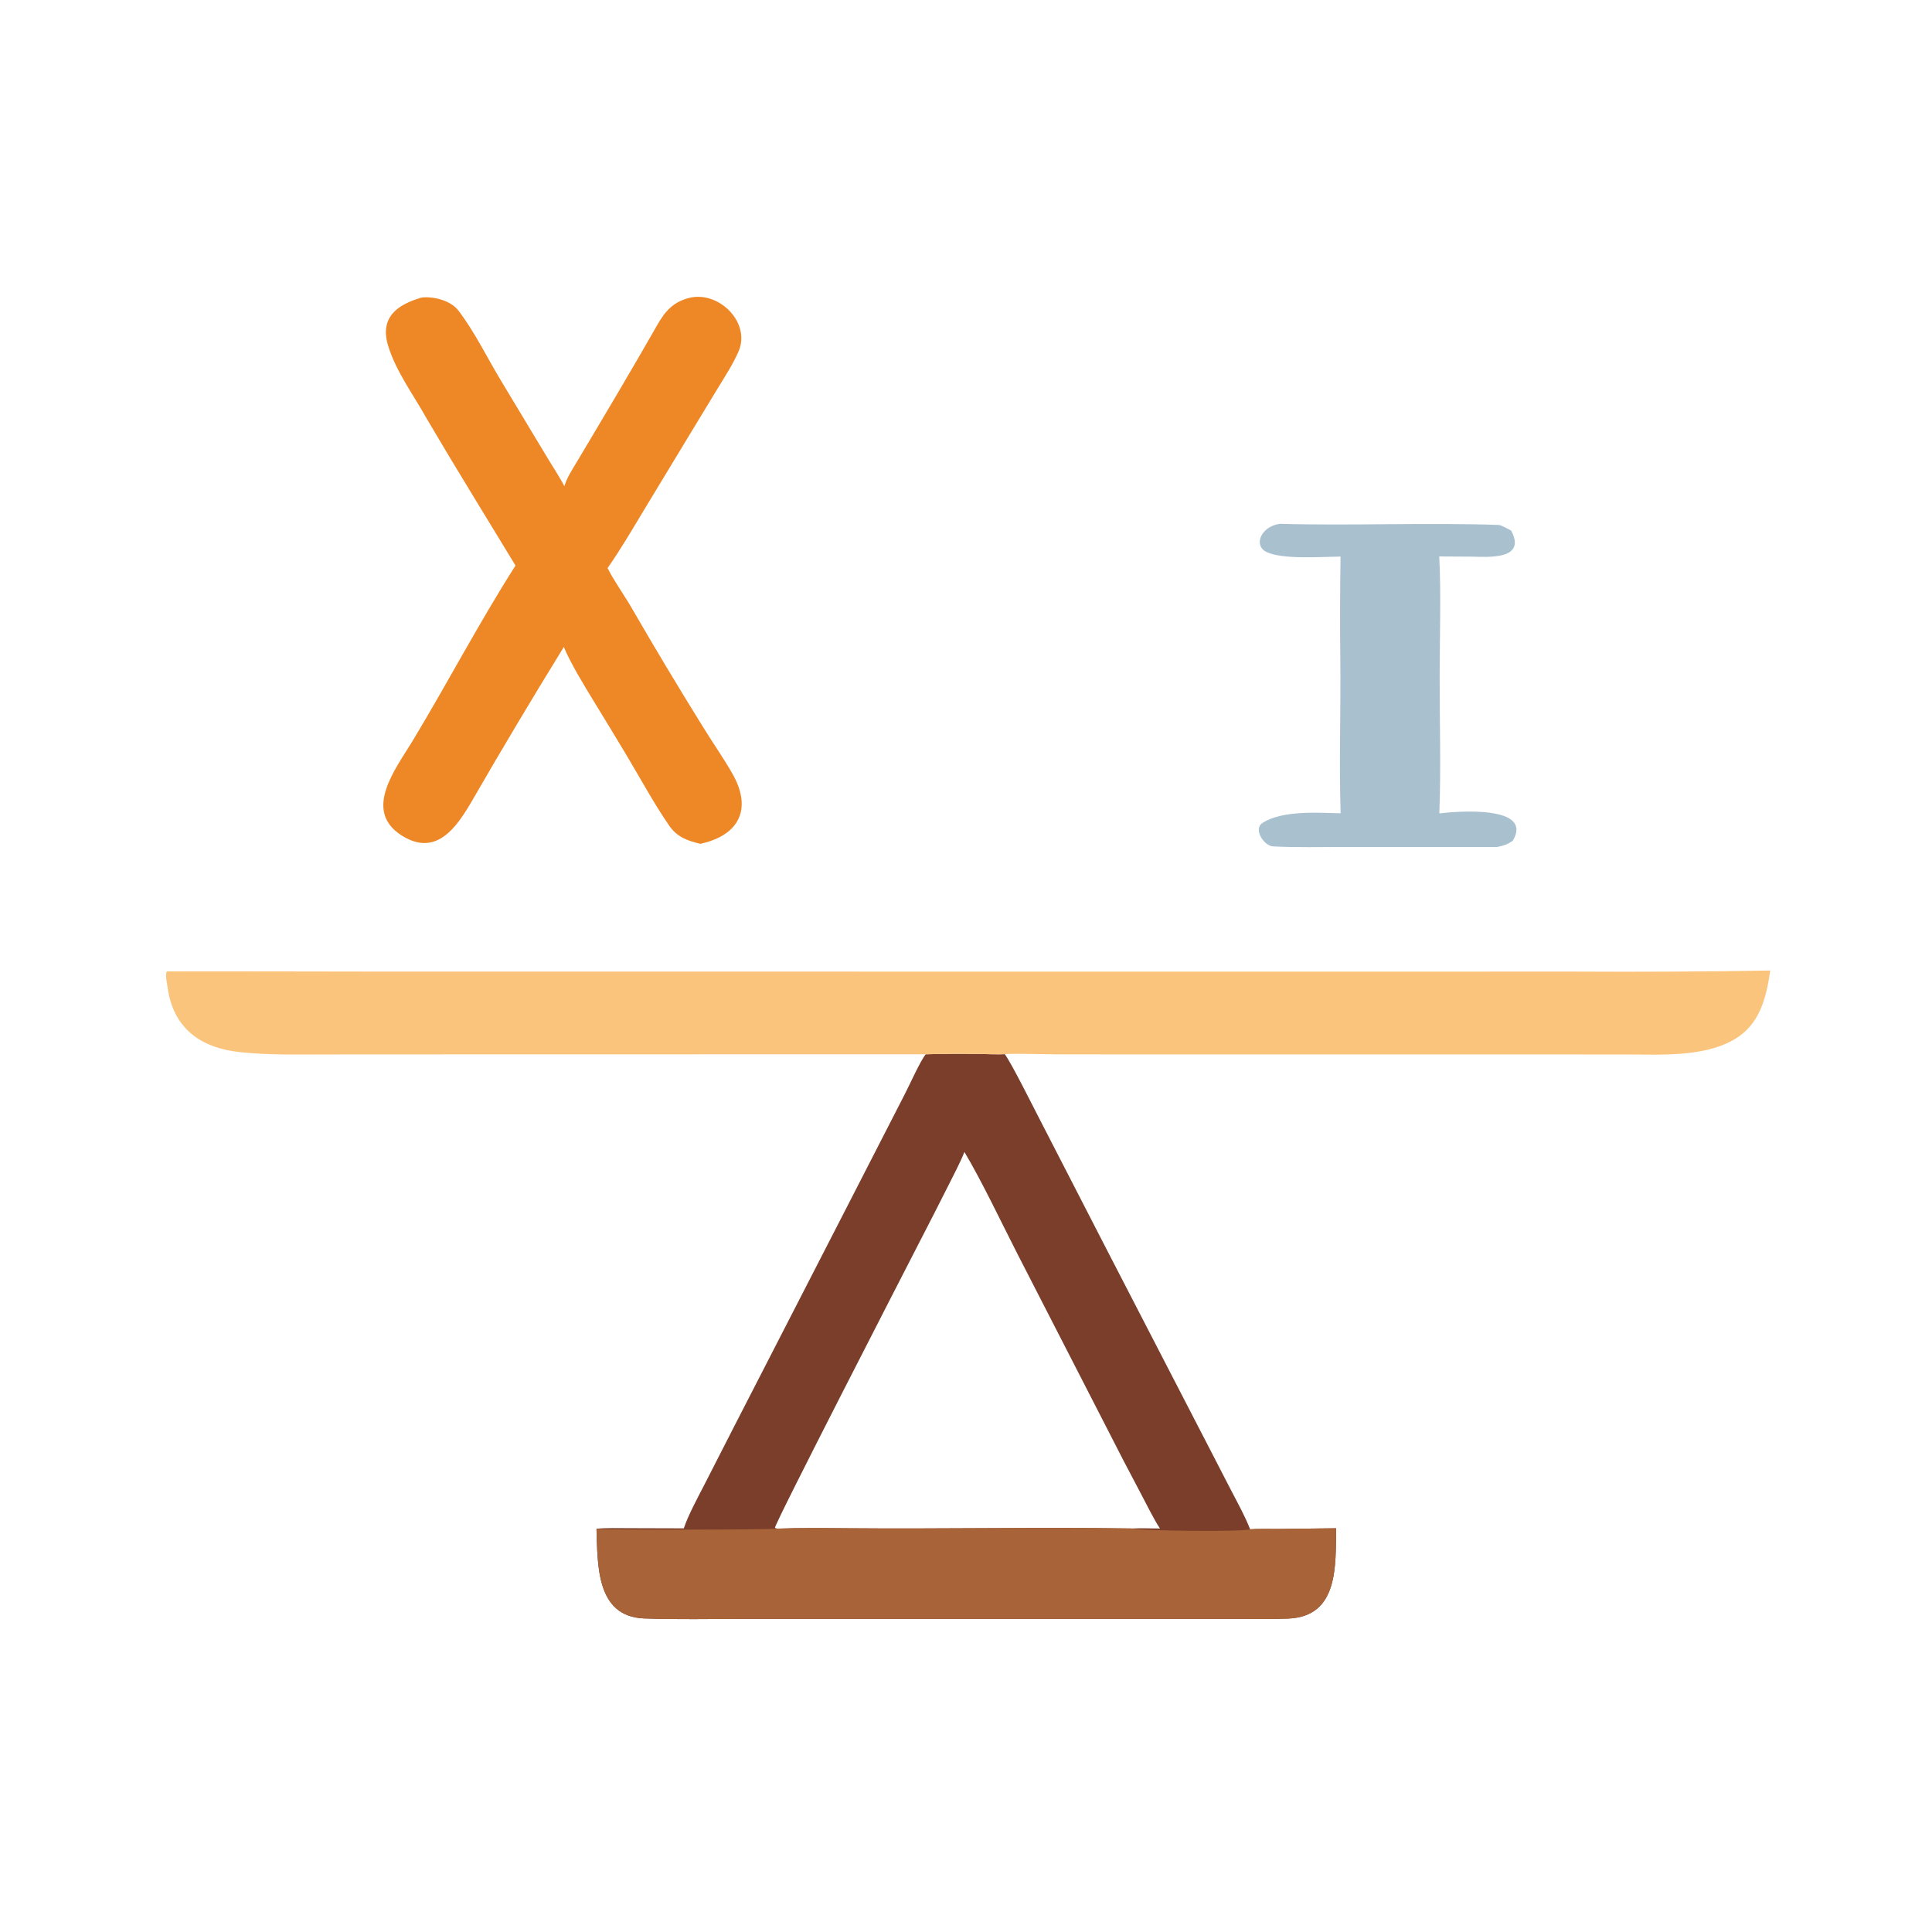
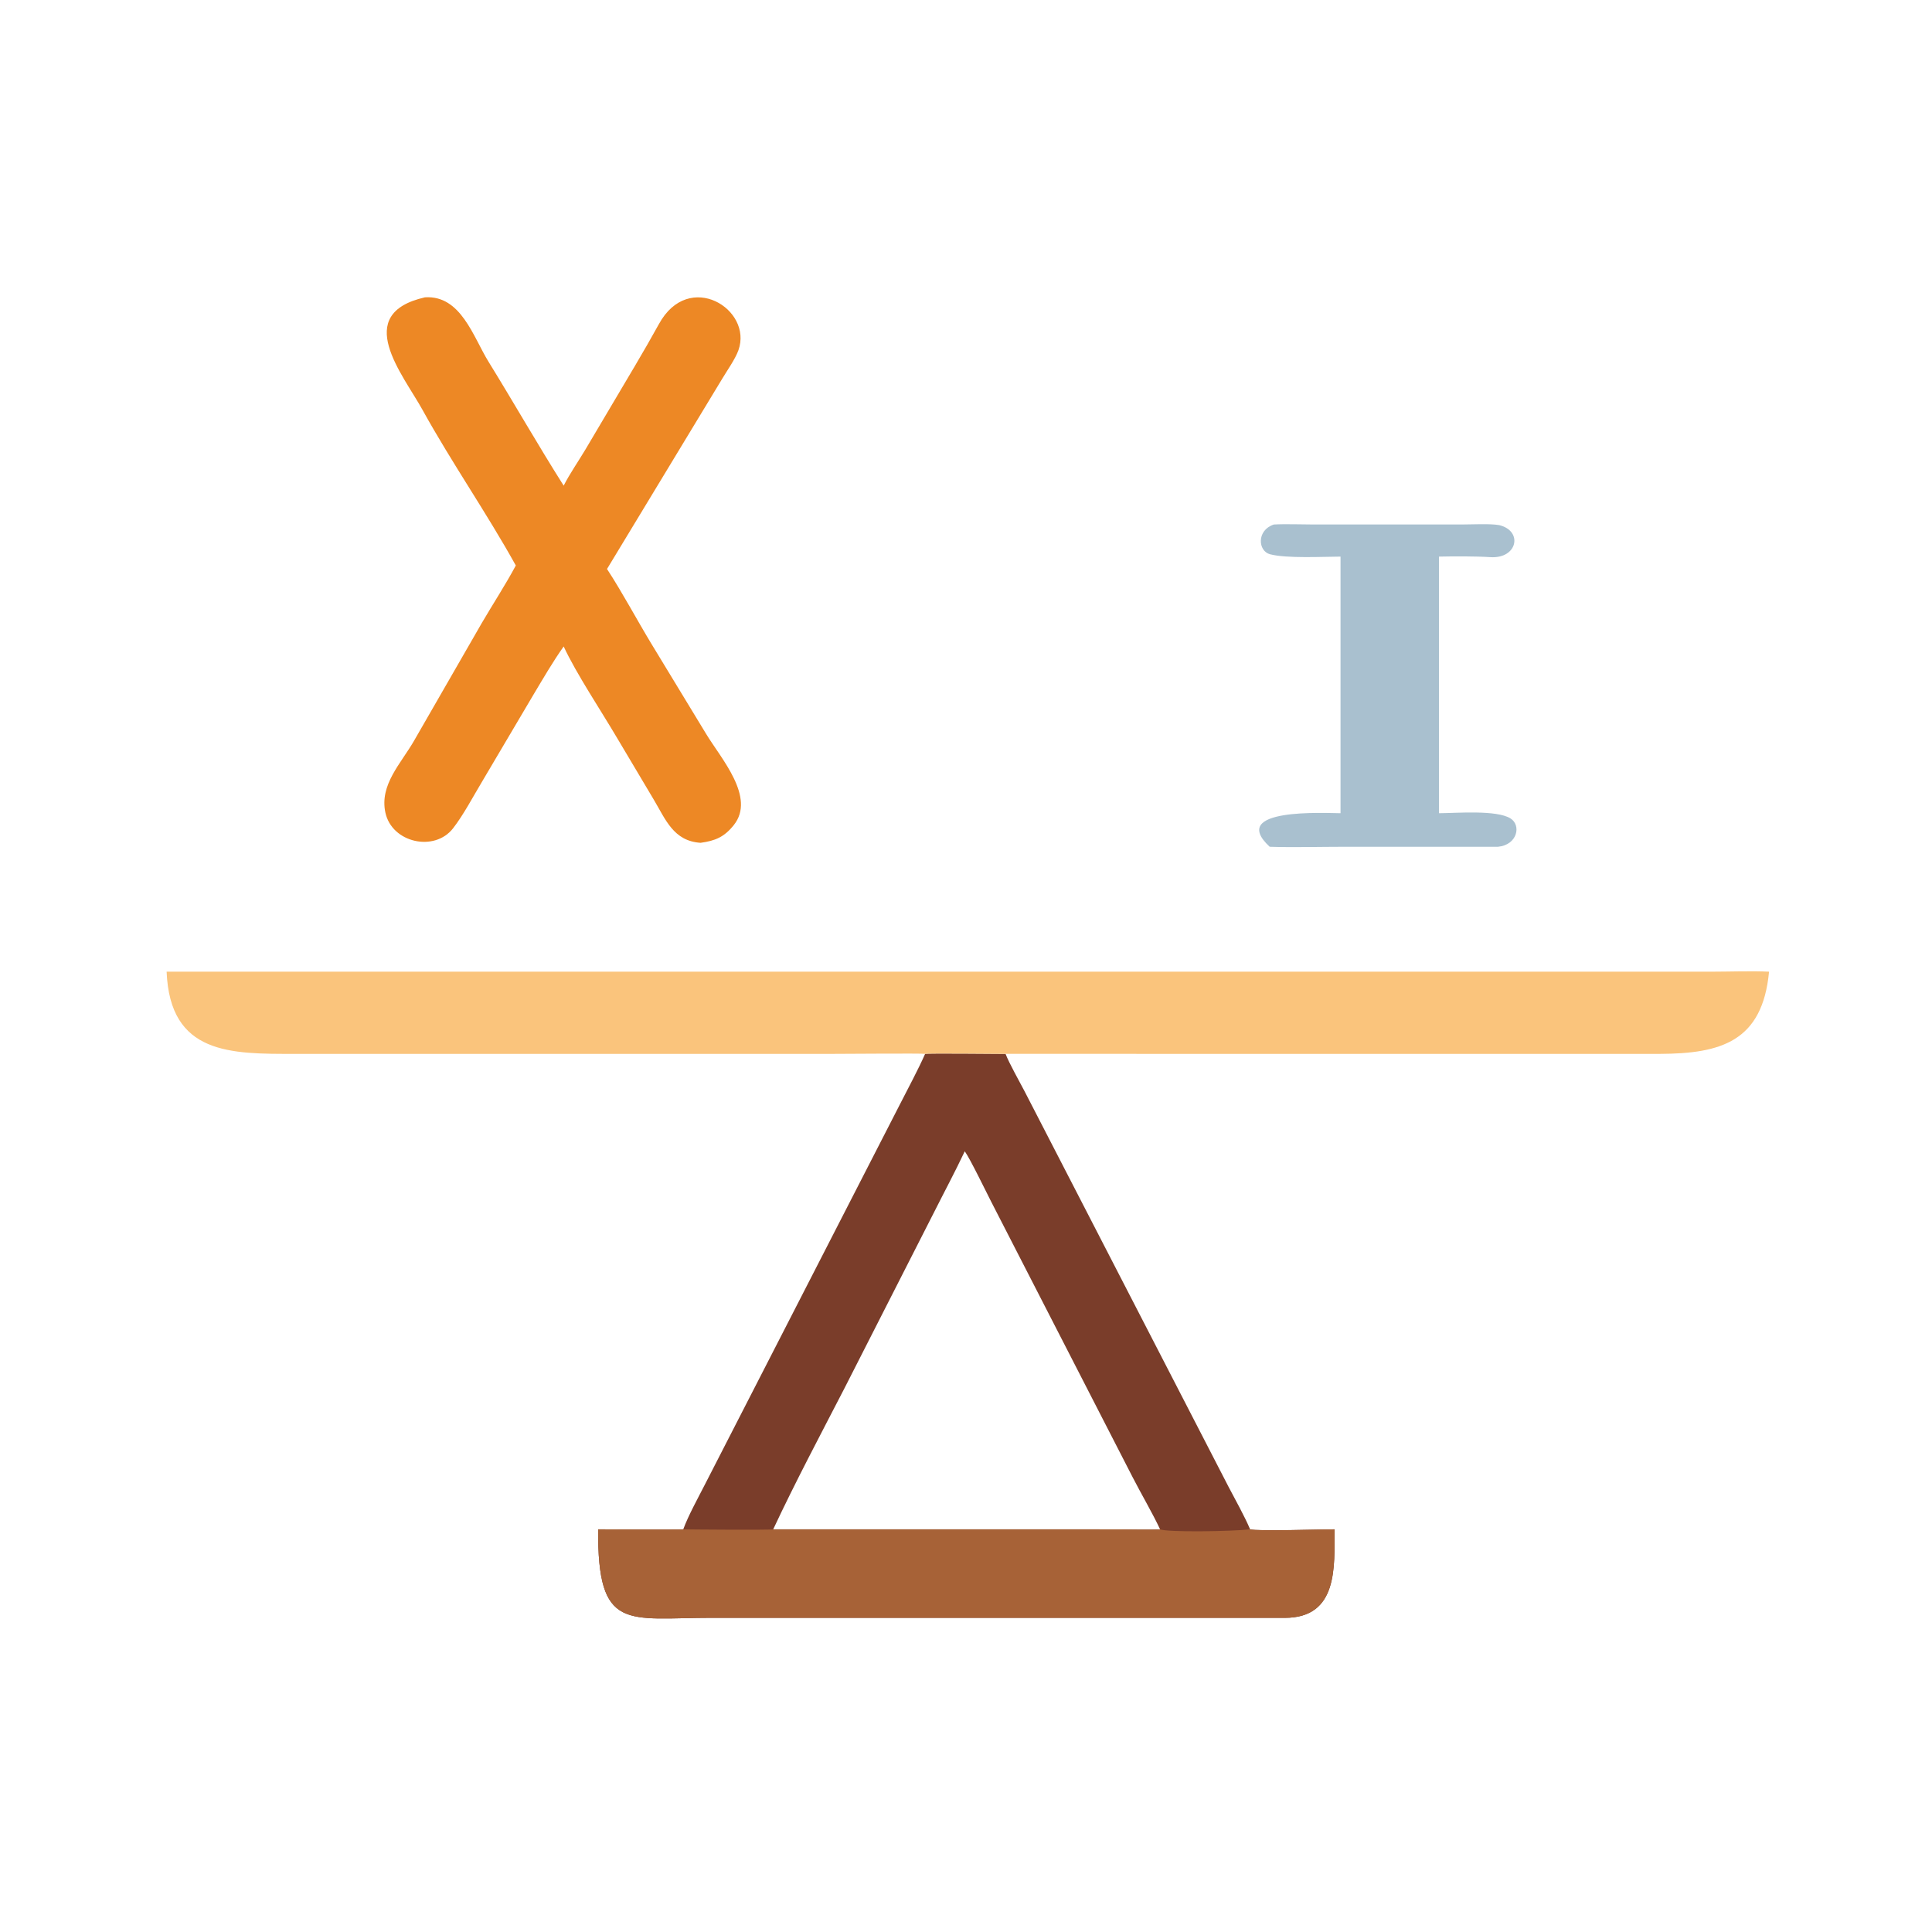
- <svg xmlns="http://www.w3.org/2000/svg" version="1.1" style="display: block;" viewBox="0 0 2048 2048" width="512" height="512" preserveAspectRatio="none">
-   <path transform="translate(0,0)" fill="rgb(123,62,43)" d="M 981.281 1117.59 C 1000.18 1117.01 1019.09 1116.9 1038 1117.25 C 1043.37 1117.31 1060.38 1117.91 1065.1 1117.44 C 1071.81 1126.34 1094.4 1171.55 1100.43 1183.22 L 1177.3 1332.59 L 1276.81 1525.15 L 1305 1579.75 C 1312.22 1593.68 1319.43 1606.44 1325.2 1621.1 C 1333.04 1620.44 1346.62 1620.83 1354.83 1620.76 L 1416.36 1620.03 C 1415.68 1658.7 1419.48 1713.55 1365.7 1715.74 C 1350.02 1716.38 1334.36 1716.09 1318.66 1716.07 L 1240.31 1716.04 L 993.708 1716.04 L 788.819 1716.06 C 753.542 1716.1 718.034 1716.89 682.804 1715.6 C 631.459 1713.73 633.594 1657.83 632.317 1620.6 C 639.857 1619.5 658.131 1619.93 666.309 1619.94 L 724.87 1620.11 C 729.36 1606.38 739.79 1587.25 746.565 1574.05 L 777.828 1512.89 L 898.841 1277.35 L 959.234 1159.6 C 964.251 1149.94 975.375 1124.92 981.281 1117.59 z M 1200.25 1620.26 C 1209.26 1619.82 1220.46 1620.21 1229.63 1620.28 C 1223.87 1611.94 1214.54 1593.11 1209.51 1583.59 C 1196.91 1559.91 1184.55 1536.1 1172.43 1512.17 L 1078.49 1329.12 C 1061.12 1295.17 1041.35 1253.16 1022.33 1221.12 C 1018.34 1231.39 1010.6 1246.16 1005.5 1256.29 C 994.877 1277.42 984.122 1298.48 973.239 1319.47 C 959.382 1346.56 821.612 1614.09 821.444 1619.58 L 823.771 1620.42 C 848.231 1619.54 873.85 1619.81 898.406 1620.02 C 998.885 1620.9 1099.82 1618.76 1200.25 1620.26 z" />
-   <path transform="translate(0,0)" fill="rgb(168,99,56)" d="M 1325.2 1621.1 C 1333.04 1620.44 1346.62 1620.83 1354.83 1620.76 L 1416.36 1620.03 C 1415.68 1658.7 1419.48 1713.55 1365.7 1715.74 C 1350.02 1716.38 1334.36 1716.09 1318.66 1716.07 L 1240.31 1716.04 L 993.708 1716.04 L 788.819 1716.06 C 753.542 1716.1 718.034 1716.89 682.804 1715.6 C 631.459 1713.73 633.594 1657.83 632.317 1620.6 C 639.688 1621.93 820.078 1621.63 823.771 1620.42 C 848.231 1619.54 873.85 1619.81 898.406 1620.02 C 998.885 1620.9 1099.82 1618.76 1200.25 1620.26 C 1204.37 1622.61 1316.6 1624.14 1325.2 1621.1 z" />
-   <path transform="translate(0,0)" fill="rgb(251,196,124)" d="M 981.281 1117.59 L 486.431 1117.68 L 346.469 1117.75 C 315.199 1117.77 285.692 1118.59 254.464 1115.32 C 212.615 1110.94 183.447 1089.93 177.631 1046.48 C 176.946 1041.36 175.045 1034.79 176.694 1029.77 C 177.331 1029.47 389.666 1029.91 409.194 1029.91 L 1358.54 1029.94 L 1669.54 1029.92 C 1738.55 1030.31 1807.56 1029.94 1876.56 1028.8 C 1872.68 1055.09 1866.66 1082.05 1843.82 1098.31 C 1811.47 1121.33 1760.5 1117.8 1722.67 1117.78 L 1627.75 1117.71 L 1239.2 1117.73 L 1119.48 1117.66 C 1108.55 1117.64 1074.26 1116.58 1065.1 1117.44 C 1060.38 1117.91 1043.37 1117.31 1038 1117.25 C 1019.09 1116.9 1000.18 1117.01 981.281 1117.59 z" />
-   <path transform="translate(0,0)" fill="rgb(238,136,38)" d="M 598.241 515.421 C 601.099 505.947 606.772 497.552 611.826 489.066 C 640.526 440.879 669.263 392.684 697.038 343.958 C 705.145 329.736 713.911 320.005 730.477 315.808 C 761.846 307.86 796.19 341.804 782.89 372.535 C 776.967 386.189 767.913 400.058 759.919 413.141 L 729.793 462.788 L 683.318 539.534 C 670.958 560.05 657.763 582.718 644.046 602.159 C 650.024 614.364 661.807 631.038 669.058 643.527 C 693.796 686.339 719.222 728.75 745.327 770.742 C 755.557 787.529 767.142 803.671 776.772 820.814 C 797.347 857.439 783.77 885.486 742.38 894.478 C 728.471 891.155 717.742 887.339 709.292 875.089 C 693.083 851.591 678.806 825.099 664.139 800.587 C 652.647 781.396 641.046 762.269 629.339 743.207 C 619.427 726.991 604.878 703.168 597.677 685.829 C 564.244 740.043 531.611 794.746 499.789 849.921 C 483.858 877.109 462.075 909.09 425.32 885.332 C 384.613 859.019 419.393 815.072 436.994 785.979 C 474.075 724.689 507.797 660.057 546.454 599.502 C 515.065 547.713 483.093 496.135 452.445 443.959 C 438.475 418.748 420.56 395.142 411.721 367.485 C 401.887 336.718 420.674 322.838 447.434 315.303 C 460.525 314.186 477.917 318.658 486.07 329.377 C 503.226 351.934 516.17 378.774 530.839 403.129 L 579.317 483.677 C 584.747 492.833 593.939 506.68 598.241 515.421 z" />
-   <path transform="translate(0,0)" fill="rgb(169,192,206)" d="M 1356.52 555.268 C 1433.75 557.435 1511.72 553.755 1588.87 556.492 C 1591.29 556.578 1599.35 561.076 1601.85 562.413 C 1618.64 593.681 1577.52 590.439 1559.77 590.065 C 1548.4 589.934 1537.03 589.873 1525.65 589.883 C 1527.67 625.544 1526.16 677.839 1526.08 714.61 C 1525.98 761.166 1527.61 816.357 1525.75 862.24 C 1544.92 859.815 1626.28 853.508 1603.53 891.376 C 1596.66 895.787 1594.63 896.155 1586.91 897.851 L 1424.49 897.819 C 1399.71 897.831 1374.44 898.476 1349.71 897.221 C 1340.11 896.946 1328.09 879.164 1338.18 872.454 C 1358.72 858.782 1397.9 861.551 1421.12 862.12 C 1419.34 807.595 1421.45 751.936 1420.77 697.242 C 1420.33 661.749 1420.5 625.489 1421.03 589.984 C 1400.61 590.198 1359.02 593.373 1342.3 585.011 C 1328.42 578.07 1336.61 558.177 1356.52 555.268 z" />
+ <svg xmlns="http://www.w3.org/2000/svg" height="512" preserveAspectRatio="none" style="display: block;" version="1.1" viewBox="0 0 2048 2048" width="512">
+   <path d="M 980.667 1117.14 C 983.021 1116.32 1056.79 1117.14 1065.92 1117.14 C 1069.73 1127.04 1080.83 1146.73 1086.13 1156.88 L 1302.3 1576.05 C 1309.27 1589.35 1319.53 1607.7 1325.17 1621.14 C 1332.91 1623.36 1401.23 1621.12 1414.69 1621.14 C 1414.51 1660.67 1418.75 1715.03 1361.82 1714.99 L 754.721 1714.94 C 664.723 1714.94 633.306 1730.41 634.055 1621.14 C 642.468 1621.2 723.236 1621.6 724.283 1621.14 C 729.608 1606.57 740.053 1587.75 747.311 1573.48 L 954.255 1170.06 C 962.783 1153.28 973.142 1134.19 980.667 1117.14 z M 1229.74 1621.14 C 1221.77 1604.07 1209.44 1583.12 1200.46 1565.57 L 1050.85 1274.13 C 1045.36 1263.51 1028.61 1228.75 1022.69 1220.41 C 1012.23 1242.58 1000.81 1263.8 989.828 1285.66 L 894.943 1472.05 C 869.391 1521.58 843.296 1570.61 819.629 1621.14 L 1185.07 1621.17 C 1197.75 1621.18 1217.7 1621.83 1229.74 1621.14 z" fill="rgb(122,61,42)" transform="translate(0,0)" />
+   <path d="M 724.283 1621.14 C 724.487 1621.26 816.326 1622.01 819.629 1621.14 L 1185.07 1621.17 C 1197.75 1621.18 1217.7 1621.83 1229.74 1621.14 C 1237.45 1624.44 1306.22 1623.38 1325.17 1621.14 C 1332.91 1623.36 1401.23 1621.12 1414.69 1621.14 C 1414.51 1660.67 1418.75 1715.03 1361.82 1714.99 L 754.721 1714.94 C 664.723 1714.94 633.306 1730.41 634.055 1621.14 C 642.468 1621.2 723.236 1621.6 724.283 1621.14 z" fill="rgb(167,98,55)" transform="translate(0,0)" />
+   <path d="M 176.624 1030.02 L 1815.04 1030.01 C 1833.3 1030 1857.67 1029.11 1875.26 1030.02 C 1868.3 1103.91 1824.51 1116.92 1759.42 1117.16 L 1065.92 1117.14 C 1056.79 1117.14 983.021 1116.32 980.667 1117.14 C 979.13 1116.47 889.284 1117.17 879.388 1117.17 L 312.774 1117.16 C 244.637 1117.22 180.169 1118.13 176.624 1030.02 z" fill="rgb(250,196,124)" transform="translate(0,0)" />
+   <path d="M 597.523 514.813 C 603.647 502.663 613.406 488.526 620.519 476.589 L 673.221 387.588 C 681.82 373.032 690.395 358.194 698.501 343.465 C 730.224 285.509 798.258 327.794 782.758 371.266 C 779.361 380.792 770.605 392.984 765.225 402.066 L 643.46 603.151 C 659.411 627.521 675.013 656.839 690.279 682.074 L 748.586 778.071 C 764.453 804.264 801.288 845.196 777.874 874.59 C 767.724 887.333 758.128 891.29 742.622 893.414 C 713.865 891.562 705.57 868.635 692.801 847.271 L 654.231 782.427 C 637.65 754.236 610.503 713.44 597.523 685.278 C 585.933 701.639 576.195 718.528 565.876 735.729 L 510.503 829.426 C 501.158 845.02 491.243 863.897 480.239 878.069 C 460.544 903.436 415.439 893.397 408.537 861.439 C 402.126 831.755 425.117 809.362 439.124 784.853 L 510.696 660.486 C 522.219 640.747 536.25 619.226 546.776 599.441 C 515.889 543.73 478.69 490.262 447.921 434.549 C 427.045 396.747 372.781 332.859 450.484 315.179 C 488.57 312.727 501.687 357.244 517.73 383.225 C 544.705 426.911 570.024 471.404 597.523 514.813 z" fill="rgb(237,136,37)" transform="translate(0,0)" />
+   <path d="M 1350.33 555.999 C 1361.97 555.31 1380.88 555.973 1392.94 555.988 L 1548.84 555.987 C 1560.44 555.993 1578.88 554.908 1589.16 556.636 C 1614.69 562.656 1608.7 592.464 1579.9 590.603 C 1564.37 589.599 1541.22 589.686 1525.39 590.023 L 1525.39 862.041 C 1544.45 861.935 1586.42 858.358 1601.18 867.561 C 1612.74 874.775 1608.65 895.583 1587.96 897.613 L 1425.57 897.612 C 1400.29 897.615 1370.77 898.42 1345.93 897.613 C 1301.12 856.071 1404.82 861.965 1421.02 862.041 L 1421.02 590.023 C 1402.31 590.106 1363.79 592.143 1346.27 587.526 C 1333.43 584.143 1331.85 562.098 1350.33 555.999 z" fill="rgb(169,192,207)" transform="translate(0,0)" />
</svg>
